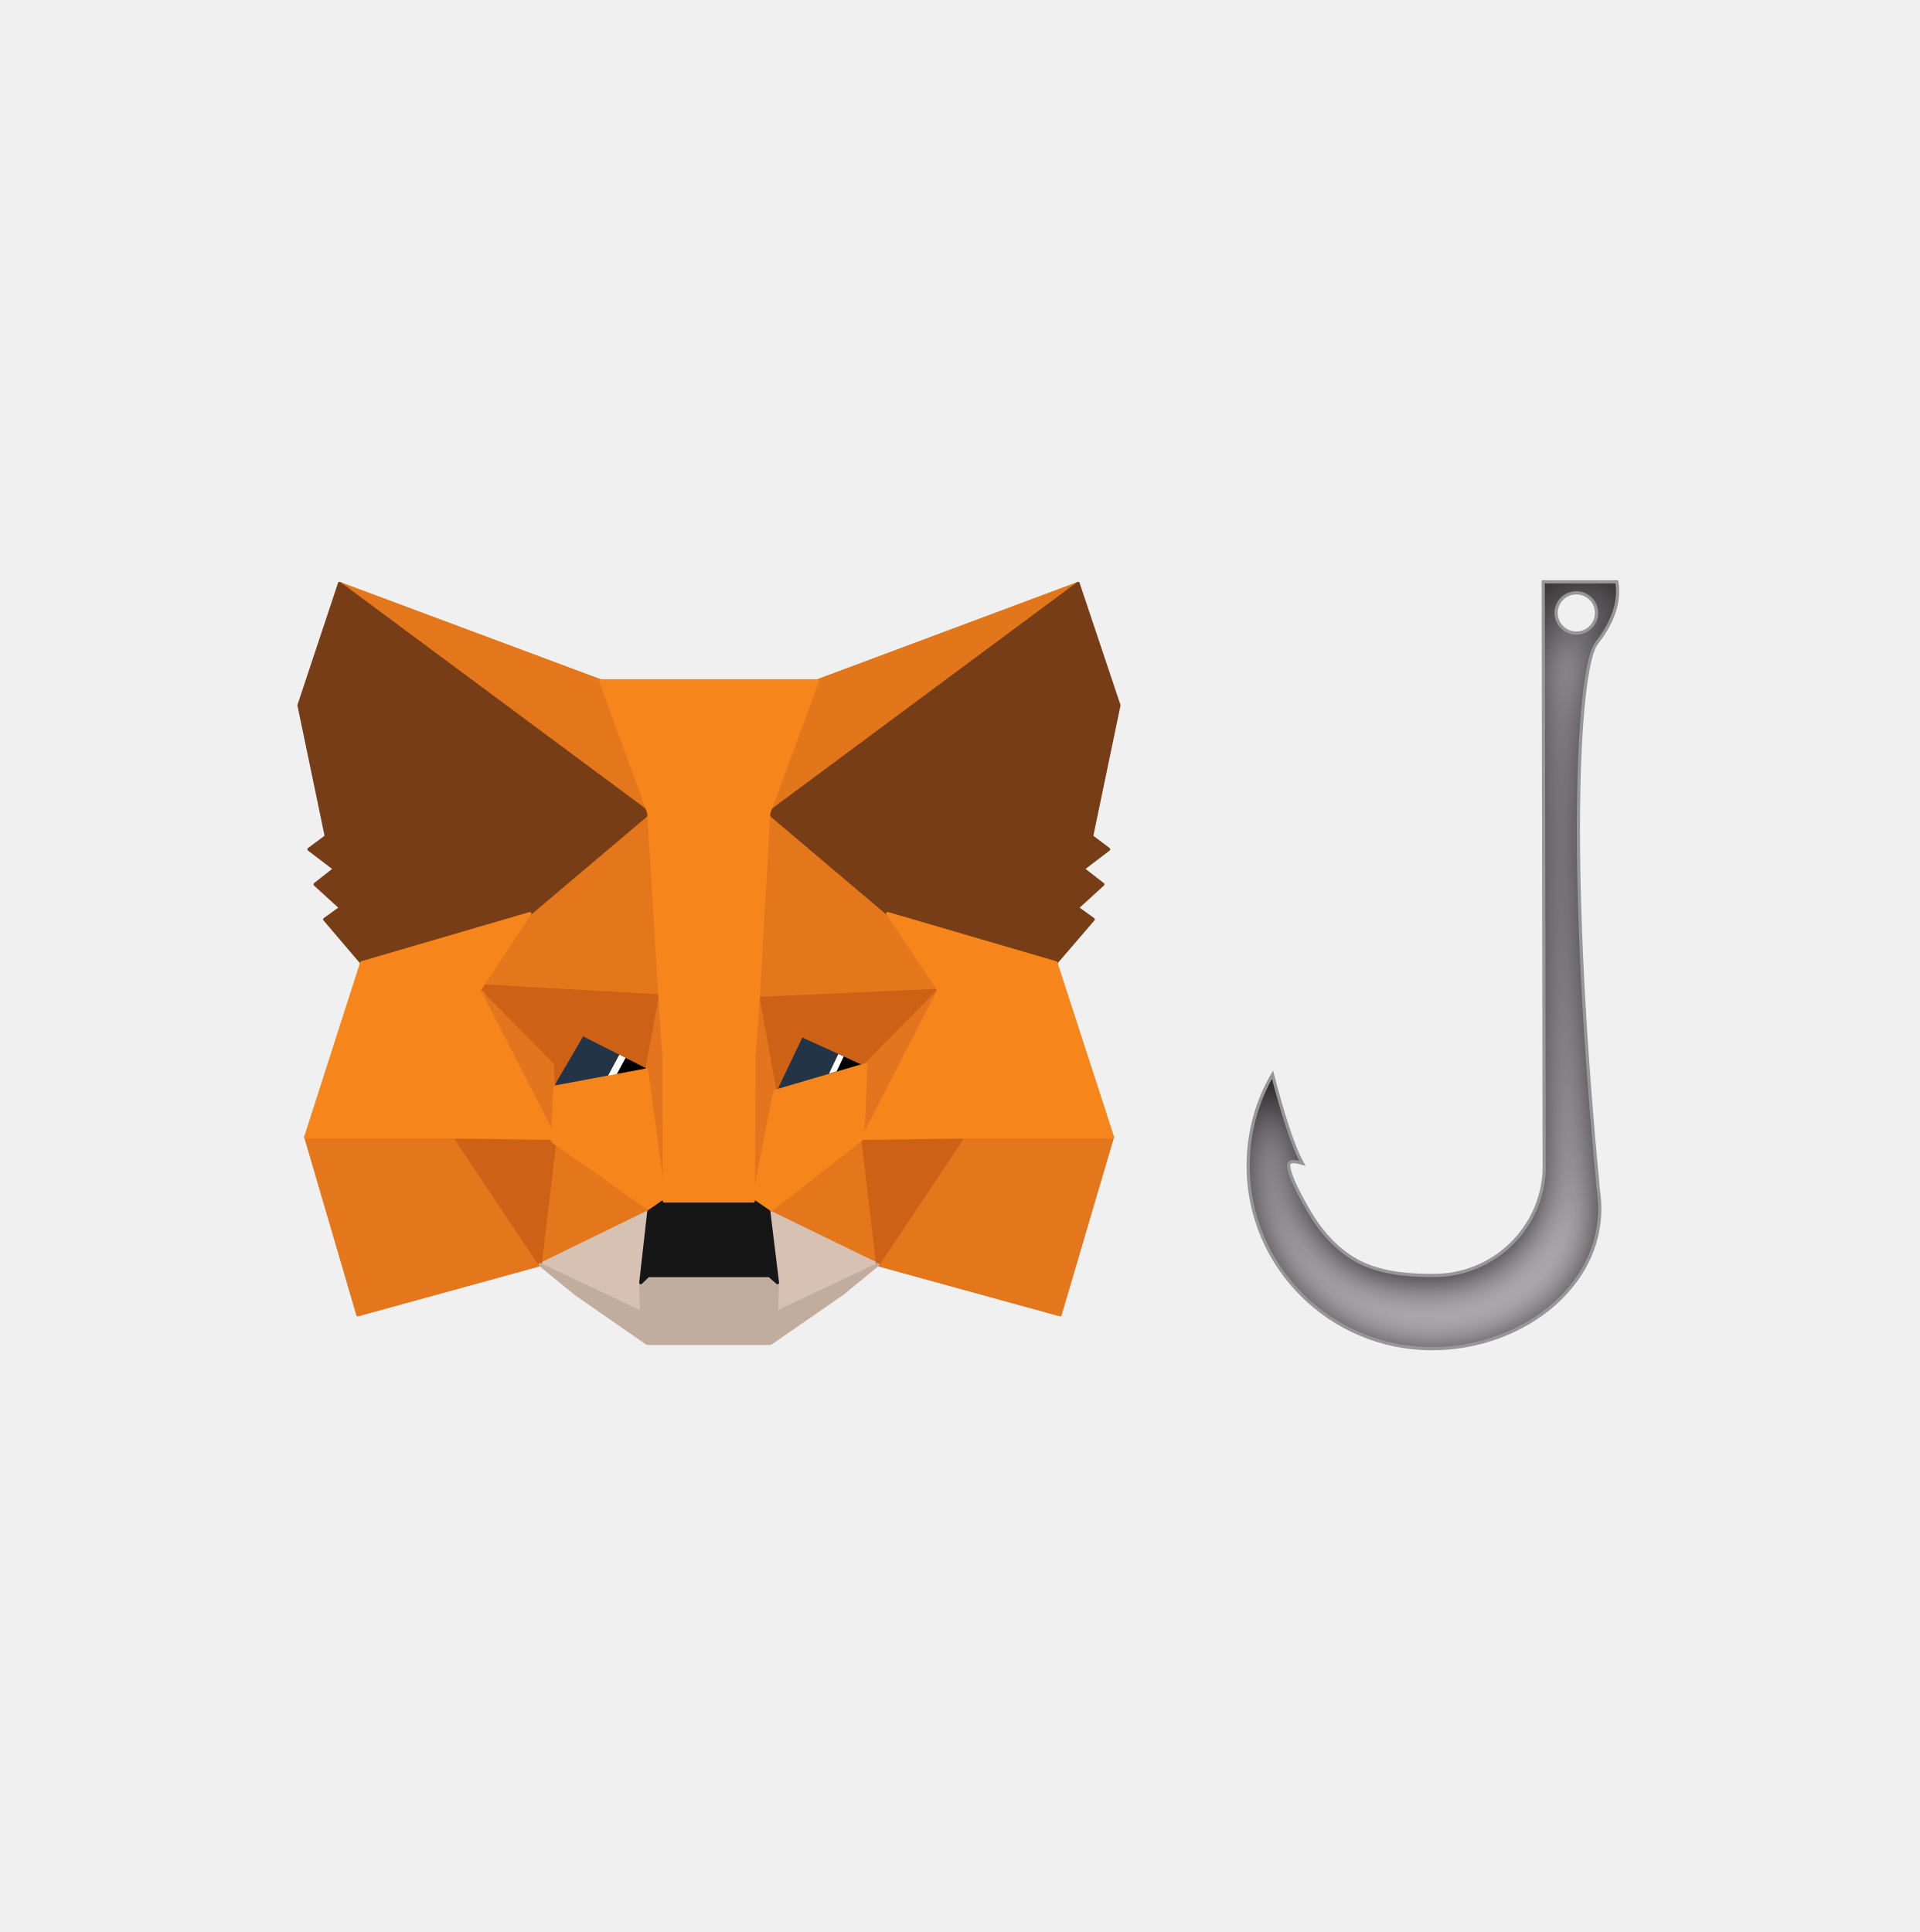
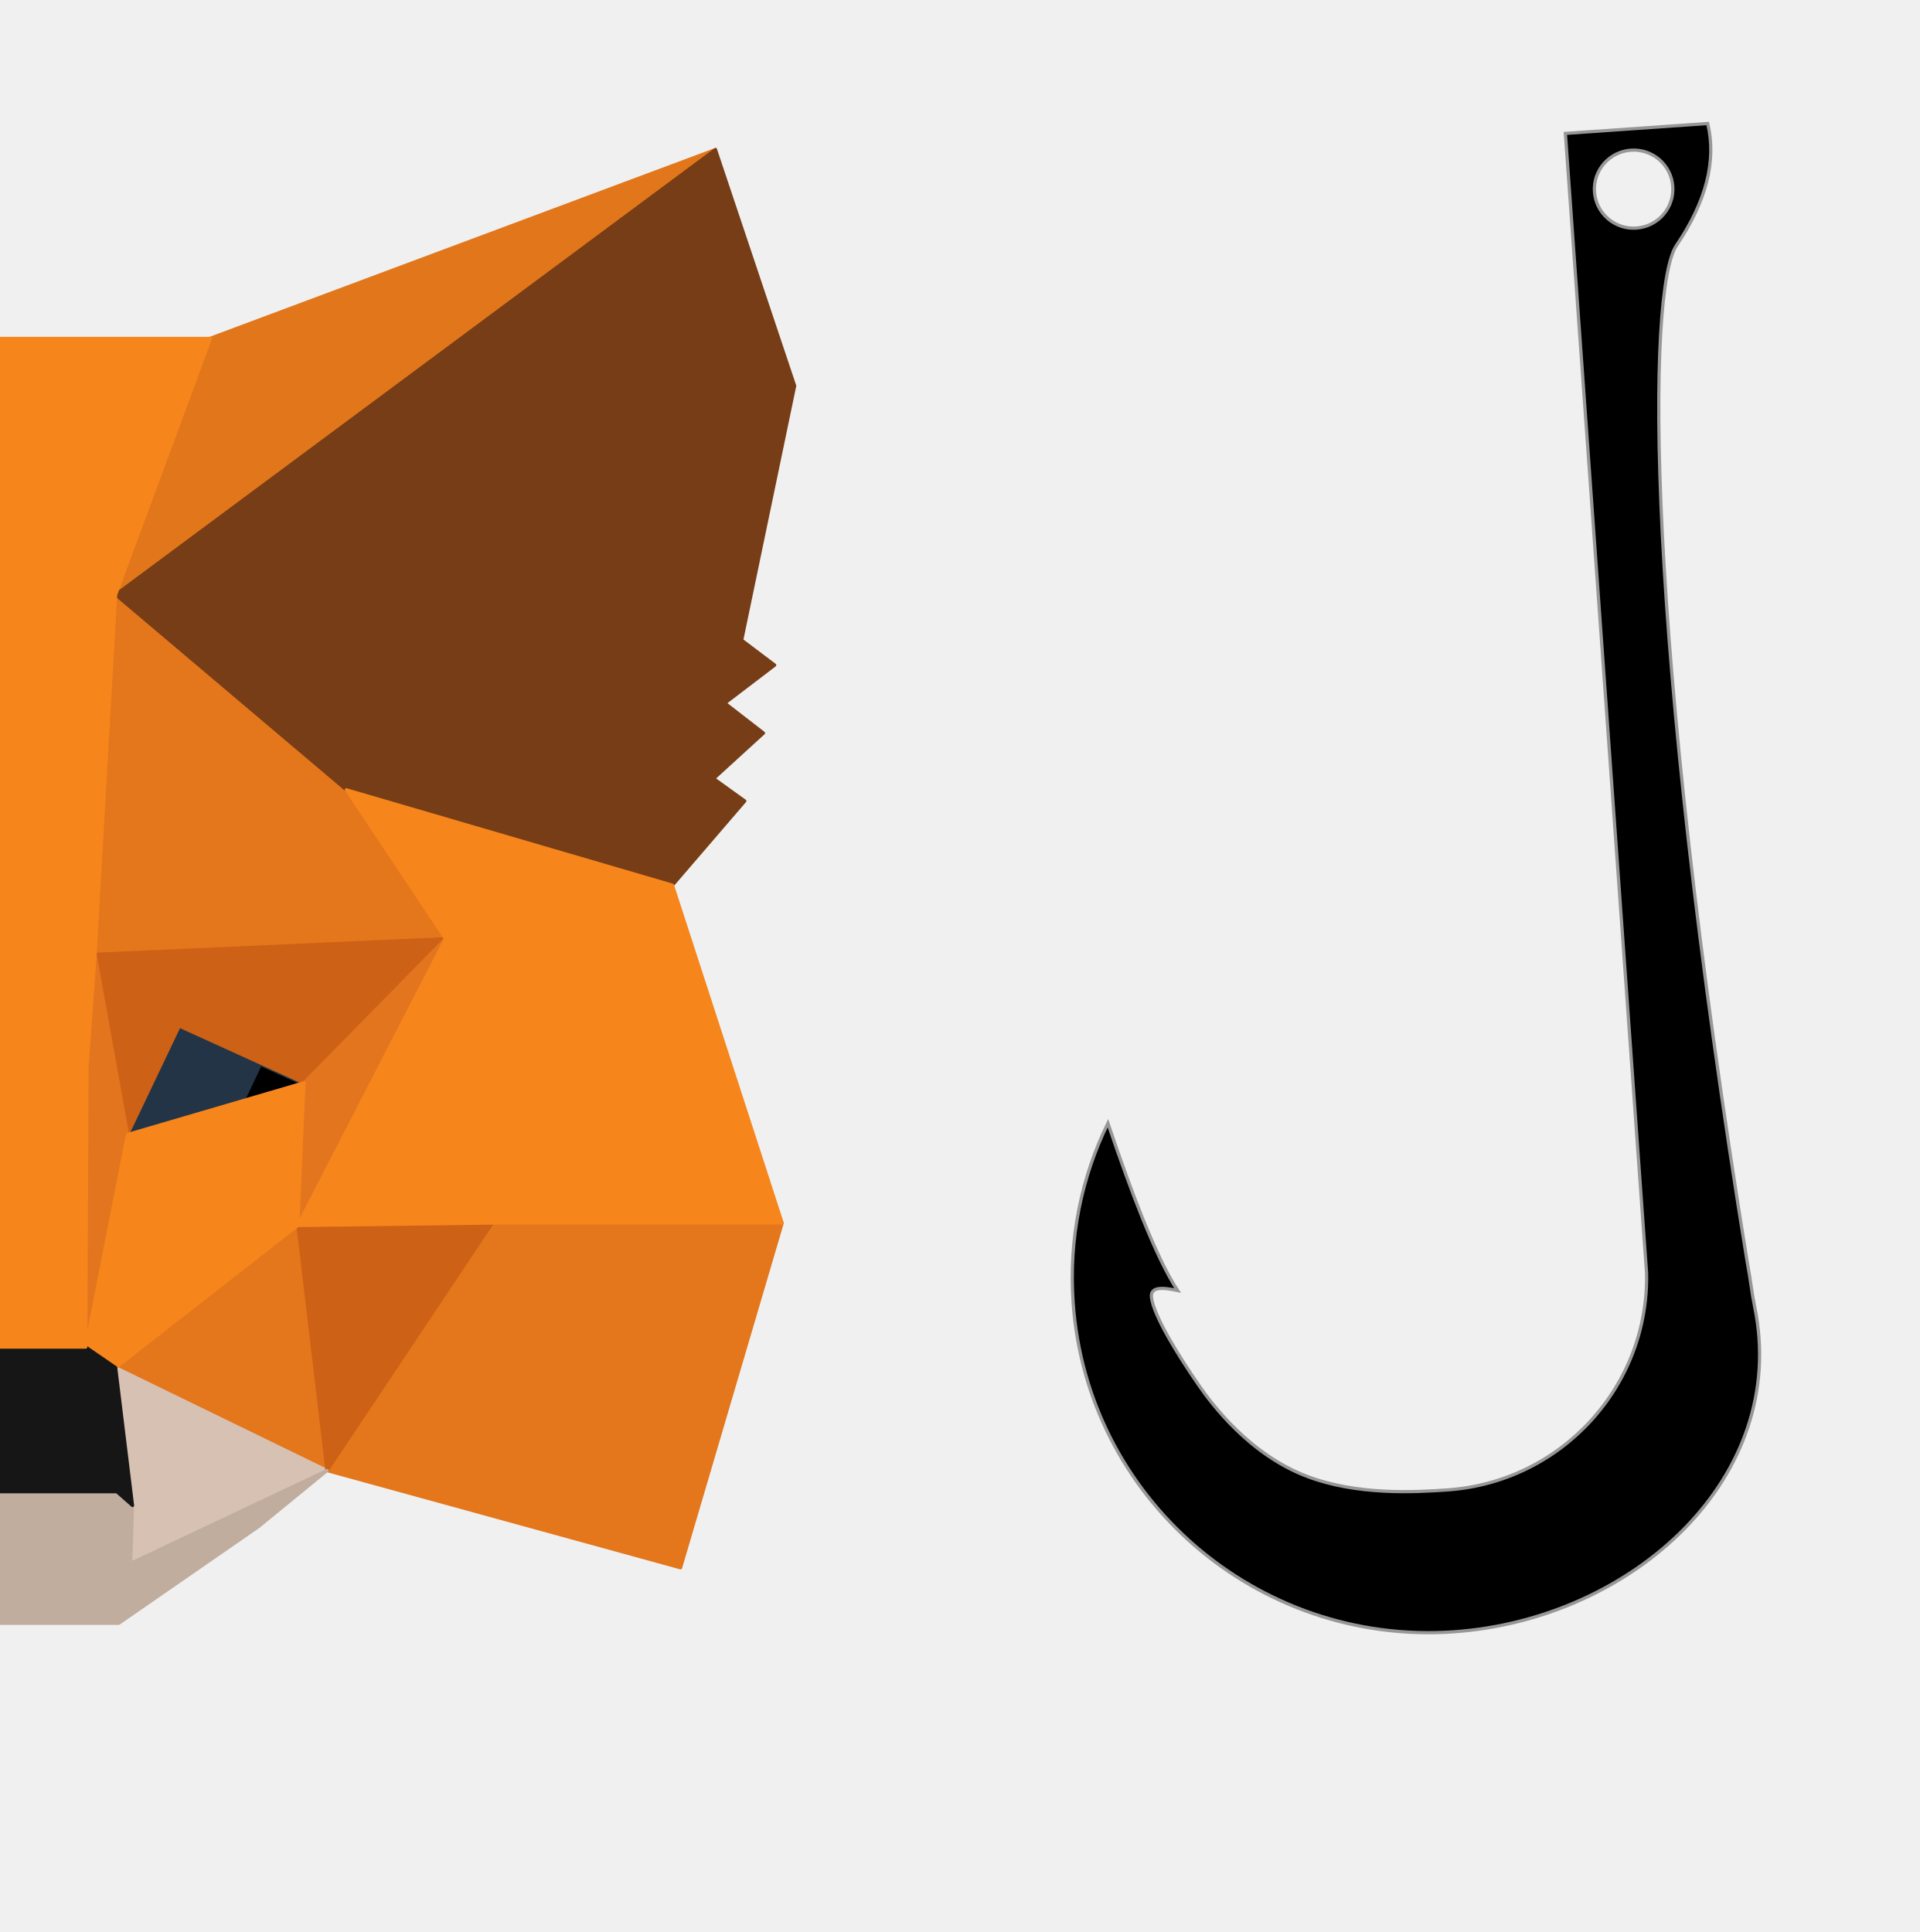
- <svg xmlns="http://www.w3.org/2000/svg" xmlns:xlink="http://www.w3.org/1999/xlink" width="597px" height="601px" viewBox="0 0 597 601" version="1.1">
-   <defs>
-     <path d="M92.278,183.262 L92.274,183.262 L91.972,-8.52651283e-14 L114.858,-8.52651283e-14 C115.868,6.071 113.752,12.452 108.511,19.143 C103.278,25.823 99.105,80.699 108.517,182.748 L108.524,182.748 C108.883,185.92 108.883,187.497 109.204,189.895 C112.903,217.488 86.273,238.54 57.414,238.54 C25.816,238.54 0.2,213.051 0.2,181.609 C0.2,171.306 2.95,161.643 7.76,153.306 C9.365,159.44 10.85,164.615 12.215,168.831 C13.962,174.226 15.573,178.235 17.047,180.857 C14.722,180.189 12.699,179.893 12.79,181.66 C12.941,184.605 16.265,190.989 19.402,196.284 C21.243,199.391 26.676,207.872 35.676,212.031 C43.44,215.62 52.593,215.767 57.989,215.767 C76.391,215.767 91.411,201.36 92.278,183.262 Z M102.271,15.941 C105.747,15.941 108.564,13.137 108.564,9.678 C108.564,6.22 105.747,3.416 102.271,3.416 C98.795,3.416 95.977,6.22 95.977,9.678 C95.977,13.137 98.795,15.941 102.271,15.941 Z" id="path-1" />
-     <filter x="-7.4%" y="-3.6%" width="114.8%" height="107.1%" filterUnits="objectBoundingBox" id="filter-2">
-       <feGaussianBlur stdDeviation="7" in="SourceAlpha" result="shadowBlurInner1" />
-       <feOffset dx="0" dy="2" in="shadowBlurInner1" result="shadowOffsetInner1" />
-       <feComposite in="shadowOffsetInner1" in2="SourceAlpha" operator="arithmetic" k2="-1" k3="1" result="shadowInnerInner1" />
-       <feColorMatrix values="0 0 0 0 0.114   0 0 0 0 0.106   0 0 0 0 0.106  0 0 0 1 0" type="matrix" in="shadowInnerInner1" />
-     </filter>
-   </defs>
-   <g id="Artboard" stroke="none" stroke-width="1" fill="none" fill-rule="evenodd">
+ <svg xmlns="http://www.w3.org/2000/svg" version="1.1" id="Layer_1" x="0px" y="0px" viewBox="0 0 597 601" style="enable-background:new 0 0 597 601;" xml:space="preserve">
+   <style type="text/css">
+ 	.st0{fill-rule:evenodd;clip-rule:evenodd;fill:#B7B2B9;}
+ 	.st1{fill-rule:evenodd;clip-rule:evenodd;}
+ 	.st2{fill:none;stroke:#979797;}
+ 	.st3{fill:#E2761B;stroke:#E2761B;stroke-linecap:round;stroke-linejoin:round;}
+ 	.st4{fill:#E4761B;stroke:#E4761B;stroke-linecap:round;stroke-linejoin:round;}
+ 	.st5{fill:#D7C1B3;stroke:#D7C1B3;stroke-linecap:round;stroke-linejoin:round;}
+ 	.st6{fill:#233447;stroke:#233447;stroke-linecap:round;stroke-linejoin:round;}
+ 	.st7{fill:#CD6116;stroke:#CD6116;stroke-linecap:round;stroke-linejoin:round;}
+ 	.st8{fill:#E4751F;stroke:#E4751F;stroke-linecap:round;stroke-linejoin:round;}
+ 	.st9{fill:#F6851B;stroke:#F6851B;stroke-linecap:round;stroke-linejoin:round;}
+ 	.st10{fill:#C0AD9E;stroke:#C0AD9E;stroke-linecap:round;stroke-linejoin:round;}
+ 	.st11{fill:#161616;stroke:#161616;stroke-linecap:round;stroke-linejoin:round;}
+ 	.st12{fill:#763D16;stroke:#763D16;stroke-linecap:round;stroke-linejoin:round;}
+ </style>
+   <g id="Artboard">
    <g id="Group" transform="translate(388, 181)">
      <g id="Combined-Shape">
-         <use fill="#B7B2B9" fill-rule="evenodd" xlink:href="#path-1" />
-         <use fill="black" fill-opacity="1" filter="url(#filter-2)" xlink:href="#path-1" />
-         <use stroke="#979797" stroke-width="1" xlink:href="#path-1" />
+         <g>
+           <path id="path-1" class="st0" d="M124.11,214.99L124.11,214.99L98.86-139.5l44.27-3.08c2.77,11.61-0.46,24.24-9.7,37.89      c-9.22,13.63-9.91,120.35,22.02,316.5l0.01,0c1.12,6.09,1.33,9.14,2.28,13.74c10.87,52.88-37.82,97.19-93.65,101.07      C2.97,330.86-50.01,285-54.24,224.17c-1.39-19.93,2.63-38.99,10.82-55.77c3.93,11.65,7.5,21.46,10.71,29.43      c4.11,10.2,7.76,17.74,10.97,22.62c-4.59-0.98-8.54-1.28-8.13,2.13c0.69,5.68,7.98,17.58,14.76,27.4      c3.98,5.76,15.63,21.44,33.6,28.27c15.5,5.9,33.23,4.95,43.67,4.23C97.75,280,124.87,250.11,124.11,214.99z M120.93-110.05      c6.72-0.47,11.8-6.27,11.33-12.96s-6.29-11.74-13.02-11.27c-6.72,0.47-11.8,6.27-11.33,12.96S114.21-109.58,120.93-110.05z" />
+         </g>
+         <g>
+           <path id="path-1_1_" class="st1" d="M124.11,214.99L124.11,214.99L98.86-139.5l44.27-3.08c2.77,11.61-0.46,24.24-9.7,37.89      c-9.22,13.63-9.91,120.35,22.02,316.5l0.01,0c1.12,6.09,1.33,9.14,2.28,13.74c10.87,52.88-37.82,97.19-93.65,101.07      C2.97,330.86-50.01,285-54.24,224.17c-1.39-19.93,2.63-38.99,10.82-55.77c3.93,11.65,7.5,21.46,10.71,29.43      c4.11,10.2,7.76,17.74,10.97,22.62c-4.59-0.98-8.54-1.28-8.13,2.13c0.69,5.68,7.98,17.58,14.76,27.4      c3.98,5.76,15.63,21.44,33.6,28.27c15.5,5.9,33.23,4.95,43.67,4.23C97.75,280,124.87,250.11,124.11,214.99z M120.93-110.05      c6.72-0.47,11.8-6.27,11.33-12.96s-6.29-11.74-13.02-11.27c-6.72,0.47-11.8,6.27-11.33,12.96S114.21-109.58,120.93-110.05z" />
+         </g>
+         <g>
+           <path id="path-1_2_" class="st2" d="M124.11,214.99L124.11,214.99L98.86-139.5l44.27-3.08c2.77,11.61-0.46,24.24-9.7,37.89      c-9.22,13.63-9.91,120.35,22.02,316.5l0.01,0c1.12,6.09,1.33,9.14,2.28,13.74c10.87,52.88-37.82,97.19-93.65,101.07      C2.97,330.86-50.01,285-54.24,224.17c-1.39-19.93,2.63-38.99,10.82-55.77c3.93,11.65,7.5,21.46,10.71,29.43      c4.11,10.2,7.76,17.74,10.97,22.62c-4.59-0.98-8.54-1.28-8.13,2.13c0.69,5.68,7.98,17.58,14.76,27.4      c3.98,5.76,15.63,21.44,33.6,28.27c15.5,5.9,33.23,4.95,43.67,4.23C97.75,280,124.87,250.11,124.11,214.99z M120.93-110.05      c6.72-0.47,11.8-6.27,11.33-12.96s-6.29-11.74-13.02-11.27c-6.72,0.47-11.8,6.27-11.33,12.96S114.21-109.58,120.93-110.05z" />
+         </g>
      </g>
    </g>
-     <g id="logo" transform="translate(93, 181)" fill-rule="nonzero">
-       <polygon id="Path" stroke="#E2761B" fill="#E2761B" stroke-linecap="round" stroke-linejoin="round" points="242.3 0.5 142.8 74.4 161.2 30.8" />
-       <g id="Group" transform="translate(2, 0)" fill="#E4761B" stroke="#E4761B" stroke-linecap="round" stroke-linejoin="round">
-         <polygon id="Path" points="10.6 0.5 109.3 75.1 91.8 30.8" />
-         <polygon id="Path" points="204.5 171.8 178 212.4 234.7 228 251 172.7" />
-         <polygon id="Path" points="0.1 172.7 16.3 228 73 212.4 46.5 171.8" />
-         <polygon id="Path" points="69.8 103.2 54 127.1 110.3 129.6 108.3 69.1" />
-         <polygon id="Path" points="181.1 103.2 142.1 68.4 140.8 129.6 197 127.1" />
-         <polygon id="Path" points="73 212.4 106.8 195.9 77.6 173.1" />
-         <polygon id="Path" points="144.1 195.9 178 212.4 173.3 173.1" />
+     <g id="logo" transform="translate(93, 181)">
+       <polygon id="Path" class="st3" points="129.52,-134.47 -63.43,8.84 -27.75,-75.71   " />
+       <g id="Group_1_" transform="translate(2, 0)">
+         <polygon id="Path_2_" class="st4" points="58.1,197.71 6.71,276.45 116.66,306.7 148.27,199.46    " />
+         <polygon id="Path_5_" class="st4" points="12.72,64.69 -62.91,-2.8 -65.43,115.88 43.56,111.03    " />
+         <polygon id="Path_7_" class="st4" points="-59.03,244.45 6.71,276.45 -2.4,200.24    " />
      </g>
-       <g id="Group" transform="translate(75, 195)" fill="#D7C1B3" stroke="#D7C1B3" stroke-linecap="round" stroke-linejoin="round">
-         <polygon id="Path" points="105 17.4 71.1 0.9 73.8 23 73.5 32.3" />
-         <polygon id="Path" points="9.23705556e-14 17.4 31.5 32.3 31.3 23 33.8 0.9" />
+       <g id="Group_2_" transform="translate(75, 195)">
+         <polygon id="Path_8_" class="st5" points="-66.29,81.45 -132.03,49.45 -126.79,92.31 -127.37,110.34    " />
      </g>
-       <polygon id="Path" stroke="#233447" fill="#233447" stroke-linecap="round" stroke-linejoin="round" transform="translate(92.9, 150.5259) scale(-1, 1) rotate(-1) translate(-92.9, -150.5259) " points="107 159.952 78.8 150.2 98.7 141.1" />
-       <polygon id="Path" stroke="#233447" fill="#233447" stroke-linecap="round" stroke-linejoin="round" points="147.9 158.5 156.2 141.1 176.2 150.2" />
-       <polygon id="Eye-r" stroke="#233447" fill="#FFFFFF" stroke-linecap="round" stroke-linejoin="round" points="163.9 153.763 167.507 146.2 176.2 150.155" />
-       <polygon id="Eyelid-r" fill="#000000" points="167 152.703 169.434 147.6 175.3 150.269" />
-       <path d="M92.9,156.222 L101.598,144.342 L109.2,151.441 C111.033,156.336 110.566,159.189 107.8,160 C105.034,160.811 100.067,159.552 92.9,156.222 Z" id="Eye-l" stroke="#233447" fill="#FFFFFF" stroke-linecap="round" stroke-linejoin="round" transform="translate(101.5978, 152.2899) rotate(-8) translate(-101.5978, -152.2899) " />
-       <polygon id="Eyelid-l" fill="#000000" transform="translate(103.55, 151.8599) rotate(-8) translate(-103.55, -151.8599) " points="97.9 153.548 102.598 147.179 109.2 150.234 108.317 156.541" />
-       <g id="Group" transform="translate(48, 123)" fill="#CD6116" stroke="#CD6116" stroke-linecap="round" stroke-linejoin="round">
-         <polygon id="Path" points="27 89.4 31.8 48.8 0.5 49.7" />
-         <polygon id="Path" points="127.2 48.8 132 89.4 158.5 49.7" />
-         <polygon id="Path" points="151 4.1 94.8 6.6 100 35.5 108.3 18.1 128.3 27.2" />
-         <polygon id="Path" transform="translate(45.29286, 19.08313) scale(-1, 1) rotate(-5) translate(-45.29286, -19.08313) " points="30.062 26.389 50.508 18.184 58.262 34.583 83.324 5.942 7.262 3.583" />
+       <polygon id="Path_11_" class="st6" points="-53.54,171.92 -37.44,138.18 1.34,155.83   " />
+       <polygon id="Eyelid-r" points="-16.5,160.68 -11.78,150.79 -0.4,155.96   " />
+       <g id="Group_3_" transform="translate(48, 123)">
+         <polygon id="Path_13_" class="st7" points="-48.6,74.71 -39.29,153.45 12.1,76.46    " />
+         <polygon id="Path_14_" class="st7" points="-2.44,-11.97 -111.43,-7.12 -101.34,48.92 -85.25,15.18 -46.46,32.83    " />
      </g>
-       <g id="Group" transform="translate(56, 127)" fill="#E4751F" stroke="#E4751F" stroke-linecap="round" stroke-linejoin="round">
-         <polygon id="Path" points="6.39488462e-14 0.1 23.6 46.1 22.8 23.2" />
-         <polygon id="Path" points="120.3 23.2 119.3 46.1 143 0.1" />
-         <polygon id="Path" points="56.3 2.6 51 31.5 57.6 65.6 59.1 20.7" />
-         <polygon id="Path" points="86.8 2.6 84.1 20.6 85.3 65.6 92 31.5" />
+       <g id="Group_4_" transform="translate(56, 127)">
+         <polygon id="Path_17_" class="st8" points="-54.46,28.83 -56.4,73.24 -10.44,-15.97    " />
+         <polygon id="Path_19_" class="st8" points="-119.43,-11.12 -124.66,23.79 -122.34,111.05 -109.34,44.92    " />
      </g>
-       <polygon id="Path" stroke="#F6851B" fill="#F6851B" stroke-linecap="round" stroke-linejoin="round" points="148 158.5 141.3 192.6 146.1 195.9 175.3 173.1 176.3 150.2" />
-       <polygon id="Path" stroke="#F6851B" fill="#F6851B" stroke-linecap="round" stroke-linejoin="round" transform="translate(96.17508, 173.4299) scale(-1, 1) translate(-96.17508, -173.4299) " points="84.25 151.86 78.8 192.1 83.55 195 113.55 173.932 112.75 157.163" />
-       <polygon id="Path" stroke="#C0AD9E" fill="#C0AD9E" stroke-linecap="round" stroke-linejoin="round" points="148.5 227.3 148.8 218 146.3 215.8 108.6 215.8 106.3 218 106.5 227.3 75 212.4 86 221.4 108.3 236.9 146.6 236.9 169 221.4 180 212.4" />
-       <polygon id="Path" stroke="#161616" fill="#161616" stroke-linecap="round" stroke-linejoin="round" points="146.1 195.9 141.3 192.6 113.6 192.6 108.8 195.9 106.3 218 108.6 215.8 146.3 215.8 148.8 218" />
-       <g id="Group" fill="#763D16" stroke="#763D16" stroke-linecap="round" stroke-linejoin="round">
-         <polygon id="Path" points="246.5 79.2 255 38.4 242.3 0.5 146.1 71.9 183.1 103.2 235.4 118.5 247 105 242 101.4 250 94.1 243.8 89.3 251.8 83.2" />
-         <polygon id="Path" points="3.55271368e-14 38.4 8.5 79.2 3.1 83.2 11.1 89.3 5 94.1 13 101.4 8 105 19.5 118.5 71.8 103.2 108.8 71.9 12.6 0.5" />
+       <polygon id="Path_20_" class="st9" points="-53.34,171.92 -66.34,238.05 -57.03,244.45 -0.4,200.24 1.54,155.83   " />
+       <polygon id="Path_22_" class="st10" points="-52.37,305.34 -51.79,287.31 -56.64,283.04 -93,283.04 -93,323.96 -56.06,323.96     -12.62,293.9 8.71,276.45   " />
+       <polygon id="Path_23_" class="st11" points="-57.03,244.45 -66.34,238.05 -93,238.05 -93,283.04 -56.64,283.04 -51.79,287.31       " />
+       <g id="Group_5_">
+         <polygon id="Path_24_" class="st12" points="137.67,18.15 154.15,-60.97 129.52,-134.47 -57.03,3.99 14.72,64.69 116.14,94.36      138.64,68.18 128.94,61.2 144.45,47.04 132.43,37.73 147.94,25.9    " />
      </g>
-       <polygon id="Path" stroke="#F6851B" fill="#F6851B" stroke-linecap="round" stroke-linejoin="round" points="235.4 118.5 183.1 103.2 199 127.1 175.3 173.1 206.5 172.7 253 172.7" />
-       <polygon id="Path" stroke="#F6851B" fill="#F6851B" stroke-linecap="round" stroke-linejoin="round" points="71.8 103.2 19.5 118.5 2.1 172.7 48.5 172.7 79.6 173.1 56 127.1" />
-       <polygon id="Path" stroke="#F6851B" fill="#F6851B" stroke-linecap="round" stroke-linejoin="round" points="142.8 129.6 146.1 71.9 161.3 30.8 93.8 30.8 108.8 71.9 112.3 129.6 113.5 147.8 113.6 192.6 141.3 192.6 141.5 147.8" />
+       <polygon id="Path_26_" class="st9" points="116.14,94.36 14.72,64.69 45.56,111.03 -0.4,200.24 60.1,199.46 150.27,199.46   " />
+       <polygon id="Path_28_" class="st9" points="-63.43,115.88 -57.03,3.99 -27.55,-75.71 -93,-75.71 -93,238.05 -66.34,238.05     -65.95,151.17   " />
    </g>
  </g>
</svg>
